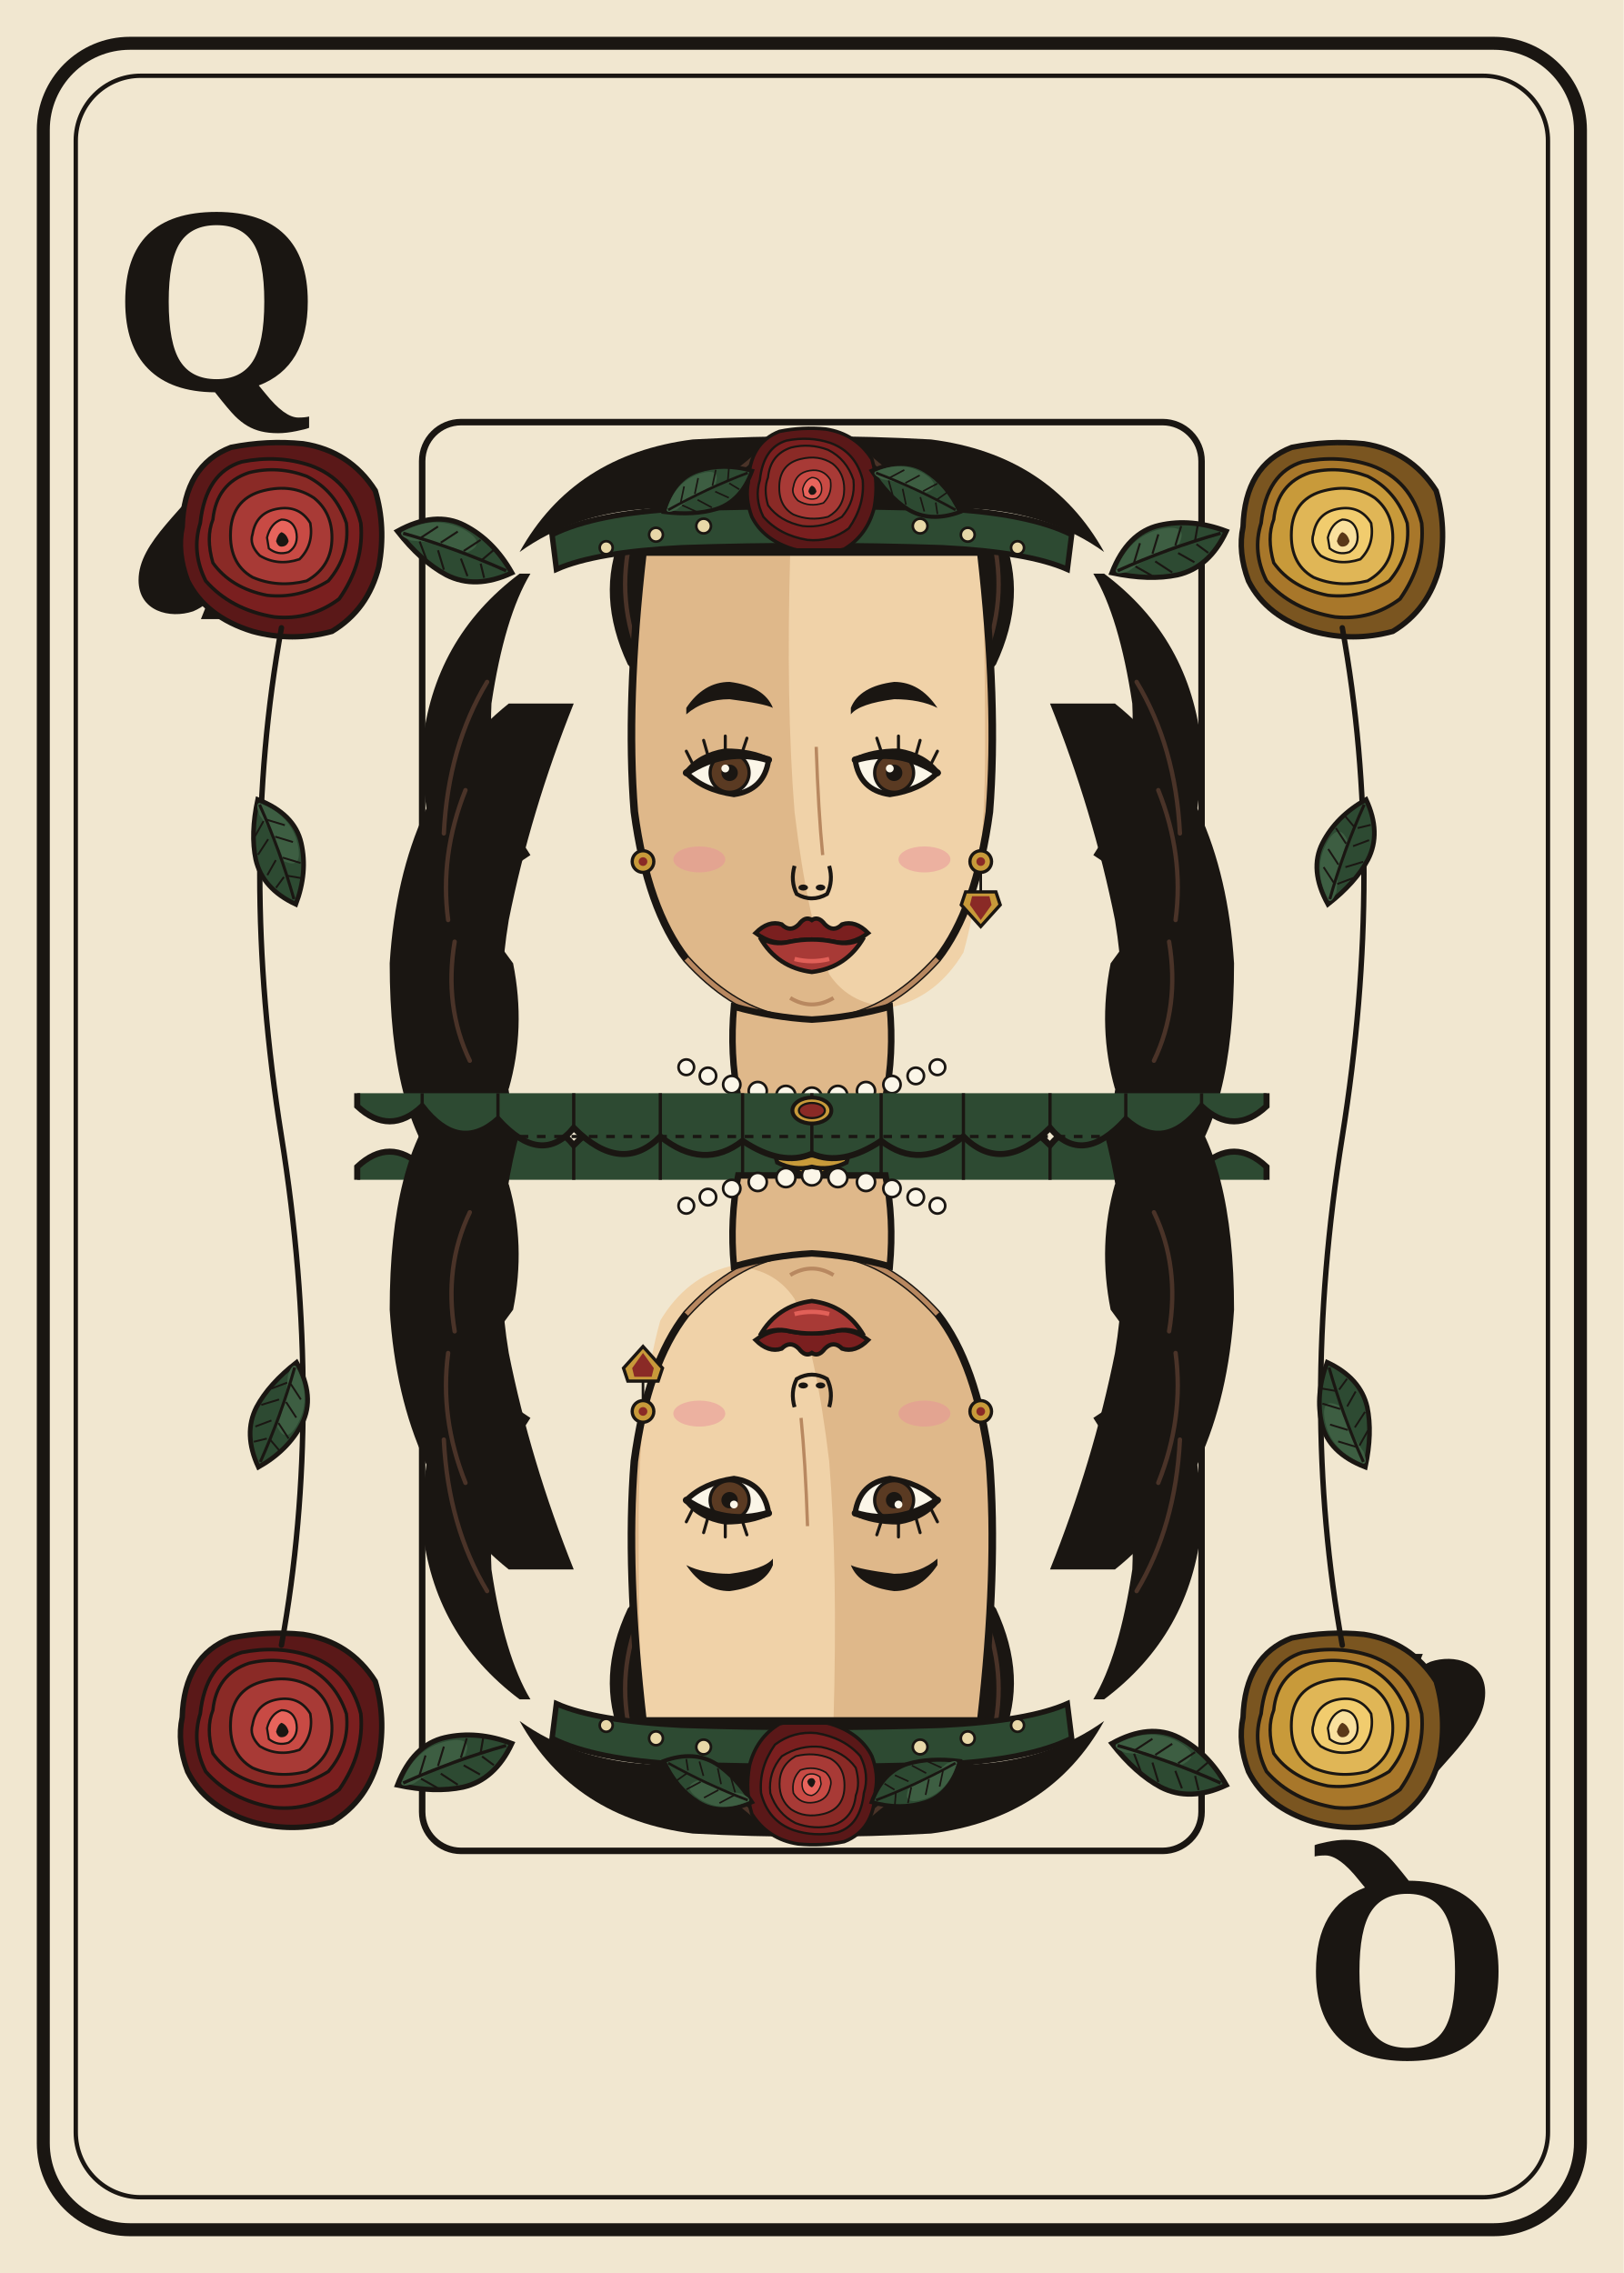
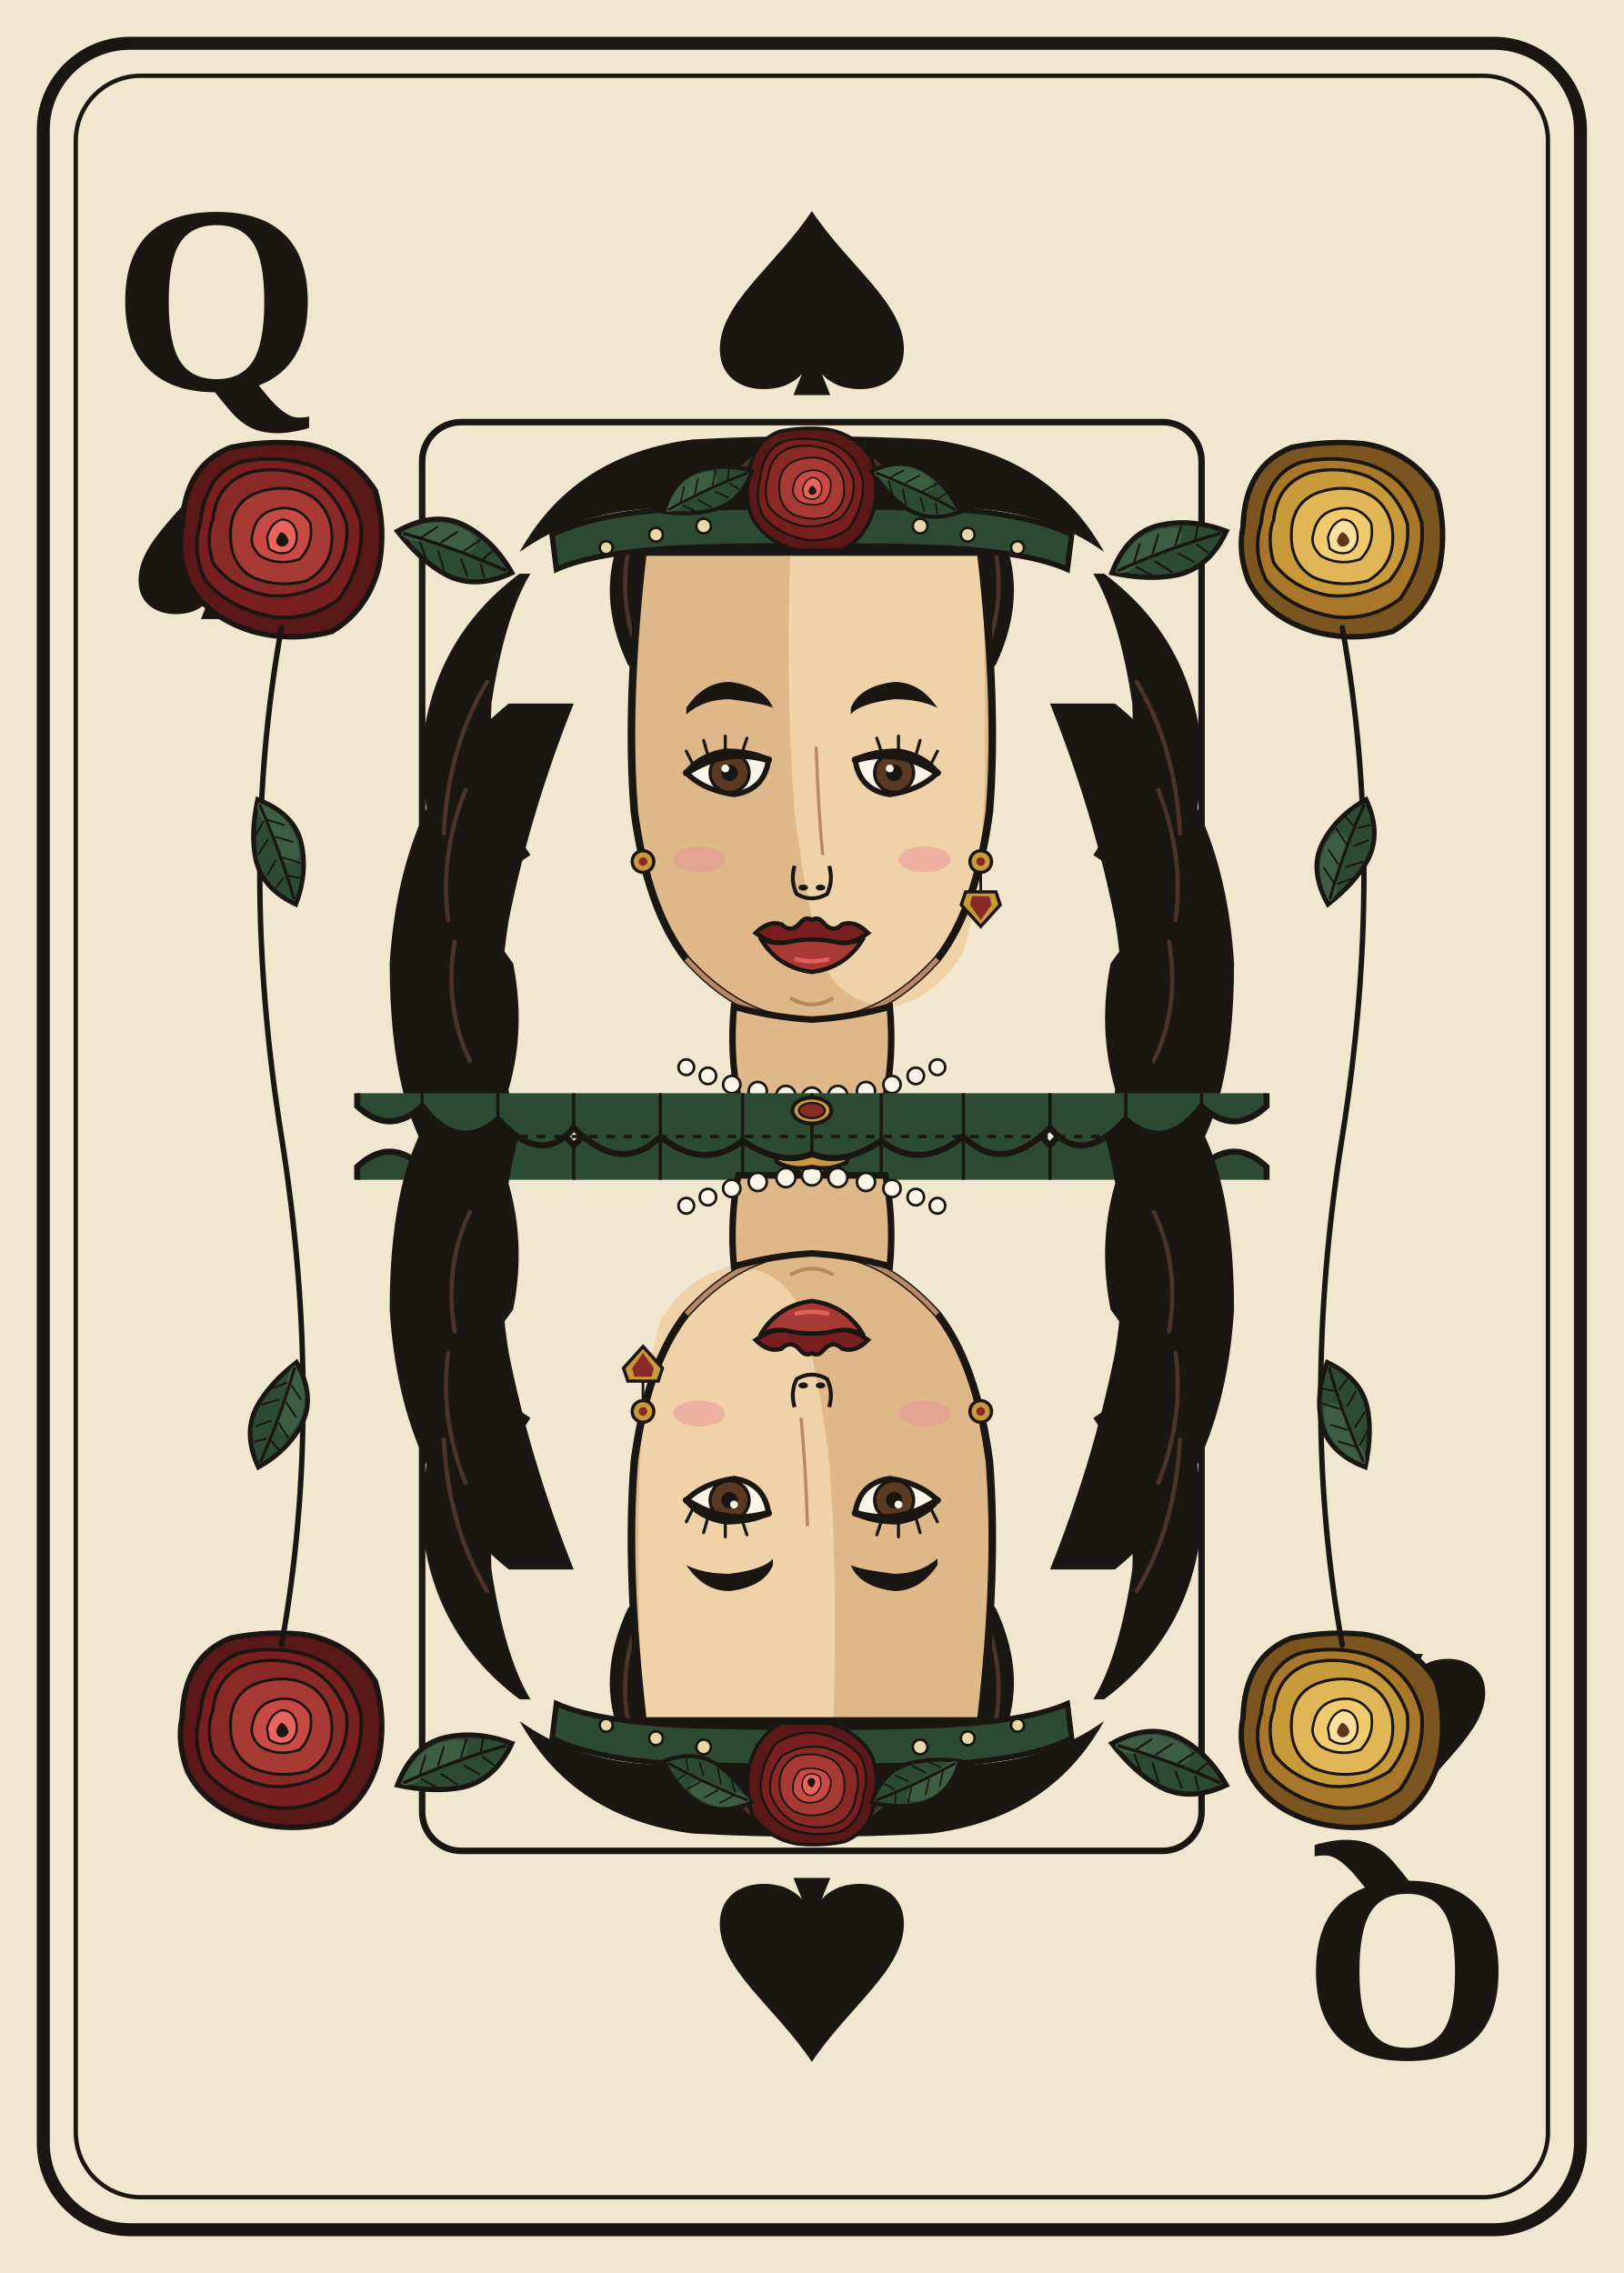
<svg xmlns="http://www.w3.org/2000/svg" viewBox="0 0 750 1050" width="750" height="1050">
  <defs>
    <symbol id="leaf-w" viewBox="-32 -16 64 32">
      <path d="M -30 0 Q -16 -16 0 -14 Q 16 -12 30 0 Q 16 14 0 12 Q -14 10 -30 0 Z" fill="#2d4a32" stroke="#1a1612" stroke-width="2.5" />
      <path d="M -28 0 Q -16 -14 0 -12 Q 14 -10 6 -2 Q -8 -2 -22 2 Q -28 2 -28 0 Z" fill="#3d5e42" />
      <path d="M -27 0 Q 0 -2 27 0" stroke="#1a1612" stroke-width="1.6" fill="none" />
      <g stroke="#1a1612" stroke-width="1" fill="none">
        <path d="M -18 -1 L -12 -9" />
        <path d="M -8 -2 L -2 -10" />
        <path d="M 4 -2 L 10 -10" />
        <path d="M 14 -1 L 18 -8" />
        <path d="M -18 1 L -12 8" />
        <path d="M -8 2 L -2 10" />
        <path d="M 4 2 L 10 9" />
        <path d="M 14 1 L 18 7" />
      </g>
    </symbol>
    <symbol id="rose-r" viewBox="-60 -60 120 120">
      <path d="M -55 -8 Q -54 -42 -28 -52 Q -8 -56 12 -54 Q 38 -50 52 -28 Q 58 -8 54 14 Q 48 38 28 50 Q 6 56 -16 50 Q -42 42 -52 22 Q -58 6 -55 -8 Z" fill="#5a1818" stroke="#1a1612" stroke-width="3" />
      <path d="M -45 -10 Q -42 -38 -22 -44 Q -2 -48 16 -42 Q 38 -34 44 -10 Q 46 12 32 32 Q 16 44 -4 42 Q -28 38 -42 22 Q -50 6 -45 -10 Z" fill="#7a1f1f" stroke="#1a1612" stroke-width="2" />
      <path d="M -38 -12 Q -36 -32 -18 -38 Q -2 -42 14 -36 Q 30 -28 36 -10 Q 38 8 26 22 Q 10 32 -8 30 Q -28 26 -38 12 Q -42 -2 -38 -12 Z" fill="#8a2a26" stroke="#1a1612" stroke-width="1.8" />
      <path d="M -28 -8 Q -26 -24 -10 -28 Q 6 -32 18 -24 Q 28 -16 28 -2 Q 28 14 14 22 Q -2 26 -16 20 Q -30 12 -28 -8 Z" fill="#a83a36" stroke="#1a1612" stroke-width="1.6" />
      <path d="M -16 -4 Q -14 -16 -2 -18 Q 10 -20 16 -10 Q 18 2 10 10 Q -2 14 -12 8 Q -18 2 -16 -4 Z" fill="#c84a44" stroke="#1a1612" stroke-width="1.4" />
      <path d="M -8 -2 Q -6 -10 0 -12 Q 6 -12 8 -6 Q 10 2 4 6 Q -2 8 -7 4 Z" fill="#e8645c" stroke="#1a1612" stroke-width="1.2" />
      <path d="M -3 0 Q -2 -4 0 -5 Q 3 -4 4 0 Q 3 3 0 3 Q -2 3 -3 0 Z" fill="#1a1612" />
    </symbol>
    <symbol id="rose-y" viewBox="-60 -60 120 120">
      <path d="M -55 -8 Q -54 -42 -28 -52 Q -8 -56 12 -54 Q 38 -50 52 -28 Q 58 -8 54 14 Q 48 38 28 50 Q 6 56 -16 50 Q -42 42 -52 22 Q -58 6 -55 -8 Z" fill="#7a5520" stroke="#1a1612" stroke-width="3" />
      <path d="M -45 -10 Q -42 -38 -22 -44 Q -2 -48 16 -42 Q 38 -34 44 -10 Q 46 12 32 32 Q 16 44 -4 42 Q -28 38 -42 22 Q -50 6 -45 -10 Z" fill="#a8772a" stroke="#1a1612" stroke-width="2" />
      <path d="M -38 -12 Q -36 -32 -18 -38 Q -2 -42 14 -36 Q 30 -28 36 -10 Q 38 8 26 22 Q 10 32 -8 30 Q -28 26 -38 12 Q -42 -2 -38 -12 Z" fill="#c89a3a" stroke="#1a1612" stroke-width="1.8" />
      <path d="M -28 -8 Q -26 -24 -10 -28 Q 6 -32 18 -24 Q 28 -16 28 -2 Q 28 14 14 22 Q -2 26 -16 20 Q -30 12 -28 -8 Z" fill="#e0b656" stroke="#1a1612" stroke-width="1.6" />
      <path d="M -16 -4 Q -14 -16 -2 -18 Q 10 -20 16 -10 Q 18 2 10 10 Q -2 14 -12 8 Q -18 2 -16 -4 Z" fill="#f1cc6e" stroke="#1a1612" stroke-width="1.4" />
      <path d="M -8 -2 Q -6 -10 0 -12 Q 6 -12 8 -6 Q 10 2 4 6 Q -2 8 -7 4 Z" fill="#f9e09e" stroke="#1a1612" stroke-width="1.2" />
      <path d="M -3 0 Q -2 -4 0 -5 Q 3 -4 4 0 Q 3 3 0 3 Q -2 3 -3 0 Z" fill="#5a3818" />
    </symbol>
    <symbol id="queen-half" viewBox="-220 -340 440 360">
      <path d="M -140 -200 Q -190 -160 -195 -80 Q -195 -10 -170 18 L -130 18 Q -150 -40 -140 -100 Q -130 -150 -110 -200 Z" fill="#1a1612" />
      <path d="M 140 -200 Q 190 -160 195 -80 Q 195 -10 170 18 L 130 18 Q 150 -40 140 -100 Q 130 -150 110 -200 Z" fill="#1a1612" />
      <path d="M -135 -270 Q -110 -315 -55 -322 Q 0 -325 55 -322 Q 110 -315 135 -270 Q 110 -288 75 -290 Q 38 -290 8 -286 L 0 -278 L -8 -286 Q -38 -290 -75 -290 Q -110 -288 -135 -270 Z" fill="#1a1612" />
      <path d="M -135 -260 Q -175 -230 -180 -180 Q -180 -130 -160 -110 L -130 -130 Q -150 -160 -148 -200 Q -142 -240 -130 -260 Z" fill="#1a1612" />
      <path d="M -160 -110 Q -180 -85 -170 -50 Q -160 -25 -140 -22 Q -132 -50 -138 -80 Z" fill="#1a1612" />
      <path d="M 135 -260 Q 175 -230 180 -180 Q 180 -130 160 -110 L 130 -130 Q 150 -160 148 -200 Q 142 -240 130 -260 Z" fill="#1a1612" />
      <path d="M 160 -110 Q 180 -85 170 -50 Q 160 -25 140 -22 Q 132 -50 138 -80 Z" fill="#1a1612" />
      <path d="M -88 -278 Q -100 -250 -85 -218 Q -65 -195 -40 -200 Q -50 -230 -55 -260 Q -70 -278 -88 -278 Z" fill="#1a1612" />
      <path d="M 88 -278 Q 100 -250 85 -218 Q 65 -195 40 -200 Q 50 -230 55 -260 Q 70 -278 88 -278 Z" fill="#1a1612" />
      <g stroke="#4a3328" stroke-width="2" fill="none" stroke-linecap="round">
        <path d="M 0 -310 Q -15 -290 -30 -278" />
        <path d="M 0 -310 Q 15 -290 30 -278" />
        <path d="M -25 -315 Q -45 -298 -65 -286" />
        <path d="M 25 -315 Q 45 -298 65 -286" />
        <path d="M -85 -270 Q -90 -240 -75 -212" />
        <path d="M 85 -270 Q 90 -240 75 -212" />
        <path d="M -150 -210 Q -168 -180 -170 -140" />
        <path d="M -160 -160 Q -172 -130 -168 -100" />
        <path d="M -165 -90 Q -170 -60 -158 -35" />
        <path d="M 150 -210 Q 168 -180 170 -140" />
        <path d="M 160 -160 Q 172 -130 168 -100" />
        <path d="M 165 -90 Q 170 -60 158 -35" />
      </g>
      <path d="M -120 -278 Q -100 -288 -60 -290 Q 0 -292 60 -290 Q 100 -288 120 -278 L 118 -262 Q 100 -270 60 -272 Q 0 -274 -60 -272 Q -100 -270 -118 -262 Z" fill="#2d4a32" stroke="#1a1612" stroke-width="2.5" />
      <g fill="#e8d8a8" stroke="#1a1612" stroke-width="1.2">
        <circle cx="-95" cy="-272" r="3" />
        <circle cx="-72" cy="-278" r="3.2" />
        <circle cx="-50" cy="-282" r="3.4" />
        <circle cx="50" cy="-282" r="3.4" />
        <circle cx="72" cy="-278" r="3.2" />
        <circle cx="95" cy="-272" r="3" />
      </g>
      <use href="#rose-r" x="-32" y="-330" width="64" height="64" />
      <use href="#leaf-w" x="-72" y="-310" width="48" height="24" transform="rotate(-25 -48 -298)" />
      <use href="#leaf-w" x="24" y="-310" width="48" height="24" transform="rotate(25 48 -298)" />
      <path d="M -78 -270 Q -86 -200 -82 -150 Q -76 -105 -58 -82 Q -38 -60 -16 -55 Q 0 -52 16 -55 Q 38 -60 58 -82 Q 76 -105 82 -150 Q 86 -200 78 -270 Z" fill="#dfb88a" />
      <path d="M -10 -270 Q -12 -200 -8 -150 Q -2 -100 8 -75 Q 18 -60 38 -60 Q 58 -65 70 -85 Q 80 -120 80 -180 Q 80 -240 78 -270 Z" fill="#f0d2a8" />
      <path d="M -78 -270 Q -86 -200 -82 -150 Q -76 -105 -58 -82 Q -38 -60 -16 -55 Q 0 -52 16 -55 Q 38 -60 58 -82 Q 76 -105 82 -150 Q 86 -200 78 -270 Z" fill="none" stroke="#1a1612" stroke-width="3.5" />
      <path d="M -58 -82 Q -38 -60 -16 -55 Q 0 -52 16 -55 Q 38 -60 58 -82" fill="none" stroke="#b88860" stroke-width="2.2" />
      <path d="M -10 -64 Q 0 -58 10 -64" stroke="#b88860" stroke-width="1.8" fill="none" />
      <path d="M -58 -198 Q -50 -210 -38 -210 Q -22 -208 -18 -198 Q -22 -200 -38 -202 Q -50 -202 -58 -195 Z" fill="#1a1612" />
      <path d="M 18 -198 Q 22 -208 38 -210 Q 50 -210 58 -198 Q 50 -202 38 -202 Q 22 -200 18 -195 Z" fill="#1a1612" />
      <g>
        <path d="M -58 -168 Q -52 -176 -40 -178 Q -28 -178 -20 -174 Q -22 -160 -36 -158 Q -50 -160 -58 -168 Z" fill="#fbf6e8" stroke="#1a1612" stroke-width="2.5" />
        <ellipse cx="-38" cy="-168" rx="9" ry="9" fill="#5a3a22" stroke="#1a1612" stroke-width="1.5" />
        <circle cx="-38" cy="-168" r="3.8" fill="#1a1612" />
        <circle cx="-40" cy="-170" r="1.8" fill="#fbf6e8" />
        <path d="M -58 -168 Q -40 -180 -20 -174" stroke="#1a1612" stroke-width="3.2" fill="none" stroke-linecap="round" />
        <g stroke="#1a1612" stroke-width="1.4" stroke-linecap="round">
          <line x1="-55" y1="-172" x2="-58" y2="-178" />
          <line x1="-48" y1="-176" x2="-50" y2="-183" />
          <line x1="-40" y1="-178" x2="-40" y2="-185" />
          <line x1="-32" y1="-178" x2="-30" y2="-184" />
        </g>
      </g>
      <g>
        <path d="M 58 -168 Q 52 -176 40 -178 Q 28 -178 20 -174 Q 22 -160 36 -158 Q 50 -160 58 -168 Z" fill="#fbf6e8" stroke="#1a1612" stroke-width="2.5" />
        <ellipse cx="38" cy="-168" rx="9" ry="9" fill="#5a3a22" stroke="#1a1612" stroke-width="1.5" />
        <circle cx="38" cy="-168" r="3.8" fill="#1a1612" />
        <circle cx="36" cy="-170" r="1.8" fill="#fbf6e8" />
        <path d="M 58 -168 Q 40 -180 20 -174" stroke="#1a1612" stroke-width="3.2" fill="none" stroke-linecap="round" />
        <g stroke="#1a1612" stroke-width="1.4" stroke-linecap="round">
          <line x1="55" y1="-172" x2="58" y2="-178" />
          <line x1="48" y1="-176" x2="50" y2="-183" />
          <line x1="40" y1="-178" x2="40" y2="-185" />
          <line x1="32" y1="-178" x2="30" y2="-184" />
        </g>
      </g>
      <path d="M 2 -180 Q 3 -150 5 -130" stroke="#b88860" stroke-width="1.5" fill="none" />
      <path d="M -8 -125 Q -10 -118 -7 -112 Q 0 -108 7 -112 Q 10 -118 8 -125" fill="none" stroke="#1a1612" stroke-width="1.8" />
      <ellipse cx="-4" cy="-115" rx="2.2" ry="1.4" fill="#1a1612" />
      <ellipse cx="4" cy="-115" rx="2.2" ry="1.4" fill="#1a1612" />
      <ellipse cx="-52" cy="-128" rx="12" ry="6" fill="#e89098" opacity="0.5" />
      <ellipse cx="52" cy="-128" rx="12" ry="6" fill="#e89098" opacity="0.5" />
      <path d="M -26 -94 Q -20 -100 -14 -98 Q -10 -94 -6 -98 Q -3 -102 0 -100 Q 3 -102 6 -98 Q 10 -94 14 -98 Q 20 -100 26 -94 Q 18 -88 10 -90 Q 0 -92 -10 -90 Q -18 -88 -26 -94 Z" fill="#7a1f1f" stroke="#1a1612" stroke-width="2" />
      <path d="M -24 -92 Q -16 -78 0 -76 Q 16 -78 24 -92 Q 18 -88 10 -90 Q 0 -92 -10 -90 Q -18 -88 -24 -92 Z" fill="#a83a36" stroke="#1a1612" stroke-width="2" />
      <path d="M -8 -82 Q 0 -80 8 -82" stroke="#e8645c" stroke-width="2" fill="none" opacity="0.9" />
      <g transform="translate(78 -135)">
        <circle cy="8" r="5" fill="#c89a3a" stroke="#1a1612" stroke-width="1.5" />
        <circle cy="8" r="2" fill="#8a2a26" />
        <line x1="0" y1="13" x2="0" y2="22" stroke="#1a1612" stroke-width="1.2" />
        <path d="M -7 22 L 7 22 L 9 28 L 0 38 L -9 28 Z" fill="#c89a3a" stroke="#1a1612" stroke-width="1.5" />
        <path d="M -4 24 L 4 24 L 5 28 L 0 35 L -5 28 Z" fill="#8a2a26" />
      </g>
      <g transform="translate(-78 -135)">
        <circle cy="8" r="5" fill="#c89a3a" stroke="#1a1612" stroke-width="1.5" />
        <circle cy="8" r="2" fill="#8a2a26" />
      </g>
      <path d="M -36 -60 Q -38 -38 -34 -18 L 34 -18 Q 38 -38 36 -60 Q 18 -55 0 -54 Q -18 -55 -36 -60 Z" fill="#dfb88a" stroke="#1a1612" stroke-width="3" />
      <g fill="#fbf6e8" stroke="#1a1612" stroke-width="1.2">
        <circle cx="-58" cy="-32" r="3.6" />
        <circle cx="-48" cy="-28" r="3.8" />
        <circle cx="-37" cy="-24" r="4" />
        <circle cx="-25" cy="-21" r="4.2" />
        <circle cx="-12" cy="-19" r="4.4" />
        <circle cx="0" cy="-18" r="4.6" />
        <circle cx="12" cy="-19" r="4.4" />
        <circle cx="25" cy="-21" r="4.2" />
        <circle cx="37" cy="-24" r="4" />
        <circle cx="48" cy="-28" r="3.8" />
        <circle cx="58" cy="-32" r="3.6" />
      </g>
      <g transform="translate(0 -2)">
        <path d="M -16 -10 Q -18 -4 -14 2 L 0 18 L 14 2 Q 18 -4 16 -10 Q 8 -14 0 -12 Q -8 -14 -16 -10 Z" fill="#c89a3a" stroke="#1a1612" stroke-width="2" />
        <path d="M -10 -7 L 10 -7 L 12 0 L 0 14 L -12 0 Z" fill="#8a2a26" stroke="#1a1612" stroke-width="1.5" />
        <path d="M -3 -2 L 3 -2 L 4 1 L 0 7 L -4 1 Z" fill="#e8645c" />
      </g>
      <path d="M -210 14 Q -195 0 -180 14 Q -163 -8 -145 8 Q -125 -14 -110 4 Q -88 -18 -70 0 Q -50 -16 -32 -2 Q -14 -14 0 -8 Q 14 -14 32 -2 Q 50 -16 70 0 Q 88 -18 110 4 Q 125 -14 145 8 Q 163 -8 180 14 Q 195 0 210 14 L 210 22 L -210 22 Z" fill="#2d4a32" stroke="#1a1612" stroke-width="2.8" />
      <g stroke="#1a1612" stroke-width="1.5" fill="none">
        <path d="M -180 14 L -180 22" />
        <path d="M -145 8 L -145 22" />
        <path d="M -110 4 L -110 22" />
        <path d="M -70 0 L -70 22" />
        <path d="M -32 -2 L -32 22" />
        <path d="M 0 -8 L 0 22" />
        <path d="M 32 -2 L 32 22" />
        <path d="M 70 0 L 70 22" />
        <path d="M 110 4 L 110 22" />
        <path d="M 145 8 L 145 22" />
        <path d="M 180 14 L 180 22" />
      </g>
      <g transform="translate(0 12)">
        <ellipse rx="9" ry="6" fill="#c89a3a" stroke="#1a1612" stroke-width="1.8" />
        <ellipse rx="6" ry="3.5" fill="#8a2a26" stroke="#1a1612" stroke-width="1" />
      </g>
    </symbol>
  </defs>
  <rect width="750" height="1050" fill="#f1e7d0" />
  <rect x="20" y="20" width="710" height="1010" rx="40" ry="40" fill="none" stroke="#1a1612" stroke-width="6" />
  <rect x="35" y="35" width="680" height="980" rx="30" ry="30" fill="none" stroke="#1a1612" stroke-width="2" />
  <g font-family="Georgia, 'Times New Roman', serif" font-weight="700" fill="#1a1612">
    <text x="100" y="180" font-size="124" text-anchor="middle">Q</text>
    <g transform="translate(100 250) scale(0.72)">
      <path d="M 0 -50 C -20 -20 -50 0 -50 25 C -50 45 -30 50 -15 45 C -8 42 -3 38 -2 30 L -10 50 L 10 50 L 2 30 C 3 38 8 42 15 45 C 30 50 50 45 50 25 C 50 0 20 -20 0 -50 Z" fill="#1a1612" />
    </g>
  </g>
  <g transform="rotate(180 375 525)">
    <g font-family="Georgia, 'Times New Roman', serif" font-weight="700" fill="#1a1612">
      <text x="100" y="180" font-size="124" text-anchor="middle">Q</text>
      <g transform="translate(100 250) scale(0.72)">
        <path d="M 0 -50 C -20 -20 -50 0 -50 25 C -50 45 -30 50 -15 45 C -8 42 -3 38 -2 30 L -10 50 L 10 50 L 2 30 C 3 38 8 42 15 45 C 30 50 50 45 50 25 C 50 0 20 -20 0 -50 Z" fill="#1a1612" />
      </g>
    </g>
  </g>
  <rect x="195" y="195" width="360" height="660" rx="18" ry="18" fill="#f1e7d0" stroke="#1a1612" stroke-width="3" />
  <g>
    <use href="#rose-r" x="80" y="200" width="100" height="100" />
    <use href="#rose-y" x="570" y="200" width="100" height="100" />
    <use href="#rose-r" x="80" y="750" width="100" height="100" />
    <use href="#rose-y" x="570" y="750" width="100" height="100" />
    <use href="#leaf-w" x="180" y="240" width="60" height="30" transform="rotate(20 210 255)" />
    <use href="#leaf-w" x="510" y="240" width="60" height="30" transform="rotate(-20 540 255)" />
    <use href="#leaf-w" x="180" y="800" width="60" height="30" transform="rotate(-20 210 815)" />
    <use href="#leaf-w" x="510" y="800" width="60" height="30" transform="rotate(20 540 815)" />
    <g stroke="#1a1612" stroke-width="2.5" fill="none" stroke-linecap="round">
      <path d="M 130 290 Q 110 400 130 525 Q 150 650 130 760" />
      <path d="M 620 290 Q 640 400 620 525 Q 600 650 620 760" />
    </g>
    <use href="#leaf-w" x="100" y="380" width="55" height="28" transform="rotate(70 128 394)" />
    <use href="#leaf-w" x="100" y="640" width="55" height="28" transform="rotate(110 128 654)" />
    <use href="#leaf-w" x="595" y="380" width="55" height="28" transform="rotate(-70 622 394)" />
    <use href="#leaf-w" x="595" y="640" width="55" height="28" transform="rotate(-110 622 654)" />
  </g>
  <g transform="translate(375 525)">
    <use href="#queen-half" x="-220" y="-340" width="440" height="360" />
  </g>
  <g transform="translate(375 525) rotate(180)">
    <use href="#queen-half" x="-220" y="-340" width="440" height="360" />
  </g>
  <line x1="200" y1="525" x2="550" y2="525" stroke="#1a1612" stroke-width="1.5" stroke-dasharray="4 4" />
+   <g>
+     <g transform="translate(375 140) scale(0.85)">
+       <path d="M 0 -50 C -20 -20 -50 0 -50 25 C -50 45 -30 50 -15 45 C -8 42 -3 38 -2 30 L -10 50 L 10 50 L 2 30 C 3 38 8 42 15 45 C 30 50 50 45 50 25 C 50 0 20 -20 0 -50 Z" fill="#1a1612" />
+     </g>
+     <g transform="translate(375 910) rotate(180) scale(0.85)">
+       <path d="M 0 -50 C -20 -20 -50 0 -50 25 C -50 45 -30 50 -15 45 C -8 42 -3 38 -2 30 L -10 50 L 10 50 L 2 30 C 3 38 8 42 15 45 C 30 50 50 45 50 25 C 50 0 20 -20 0 -50 Z" fill="#1a1612" />
+     </g>
+   </g>
</svg>
